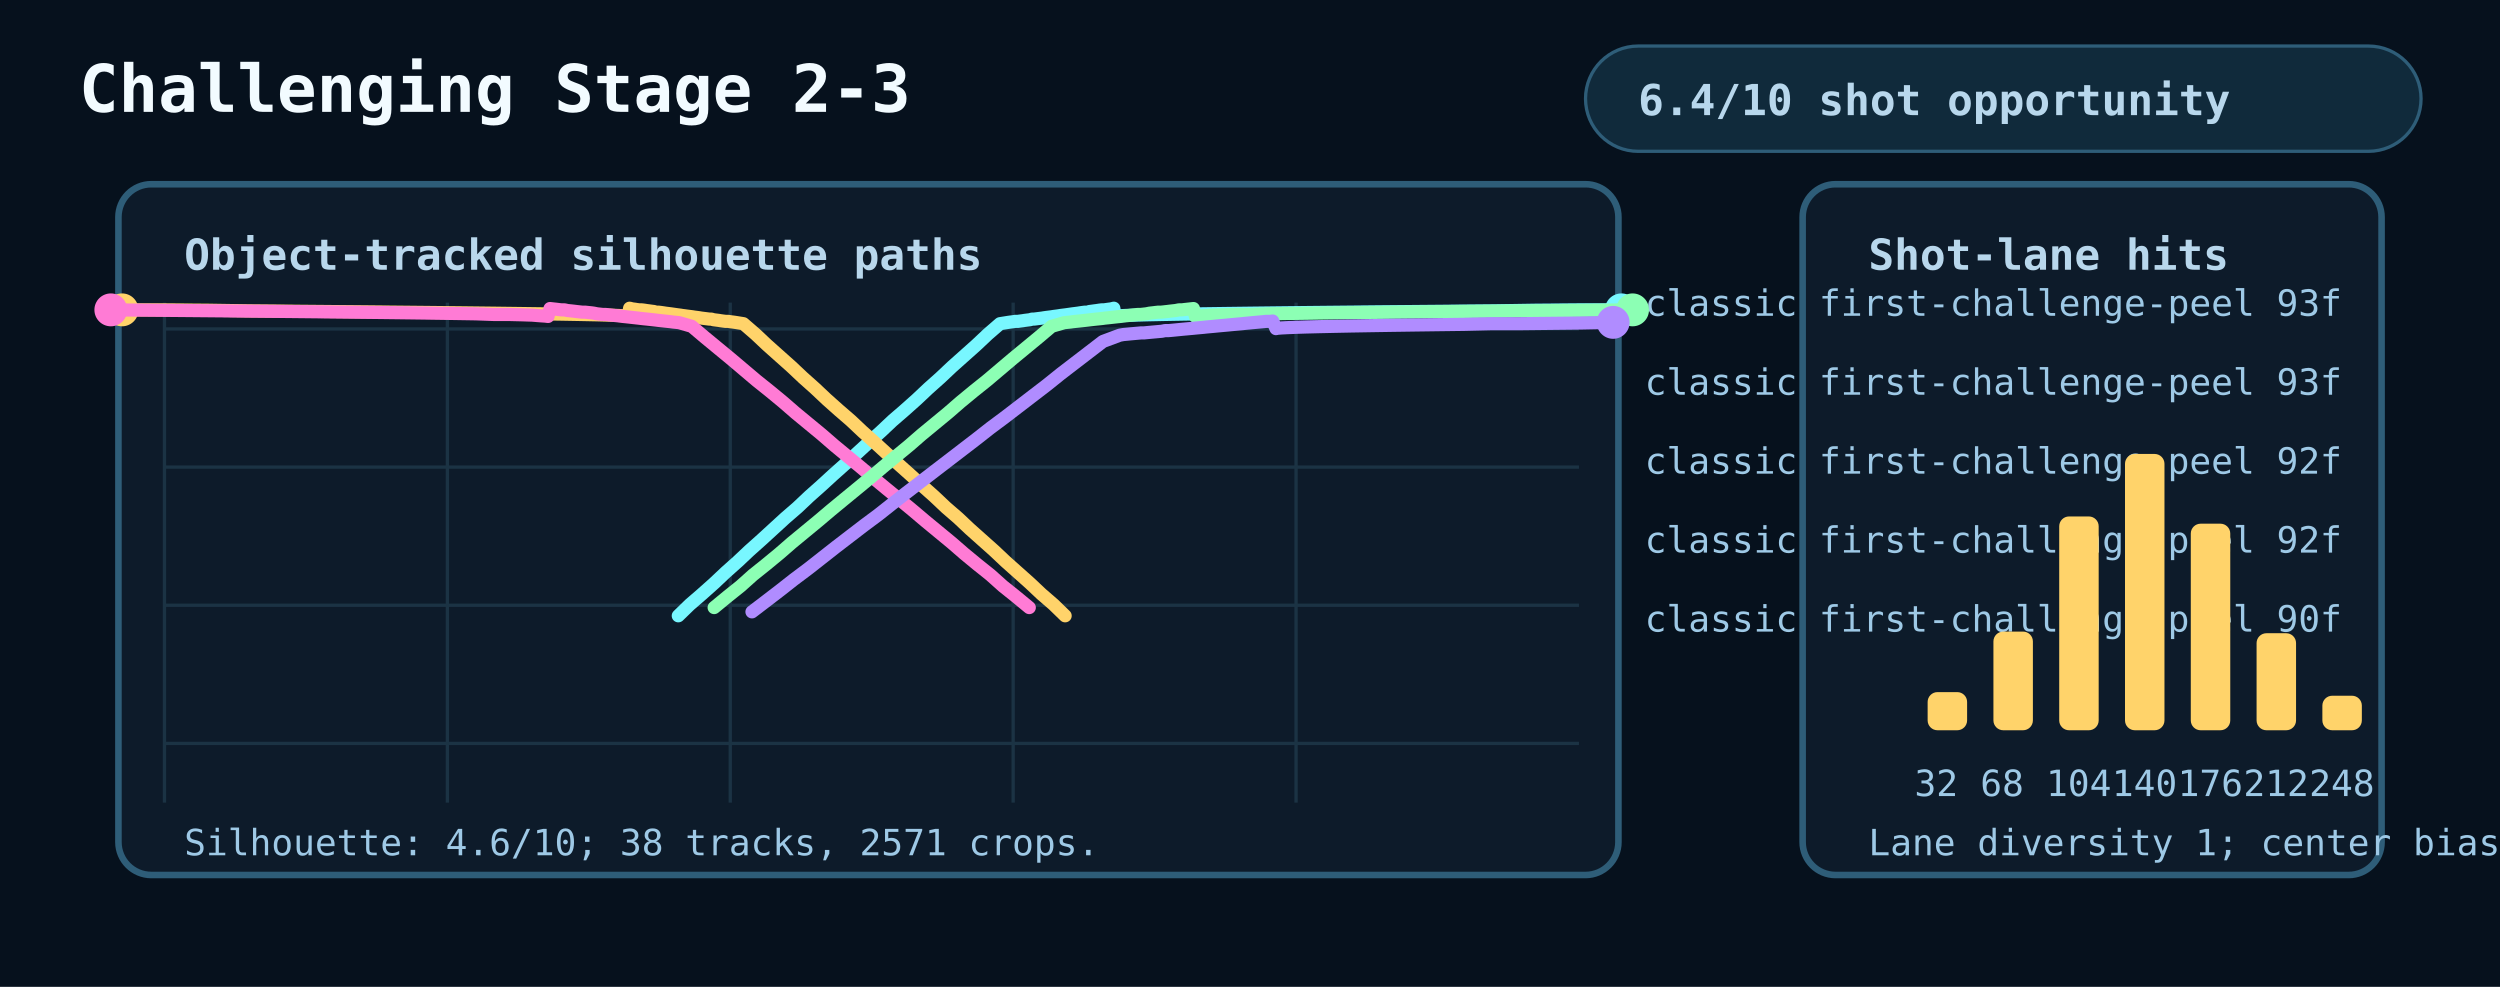
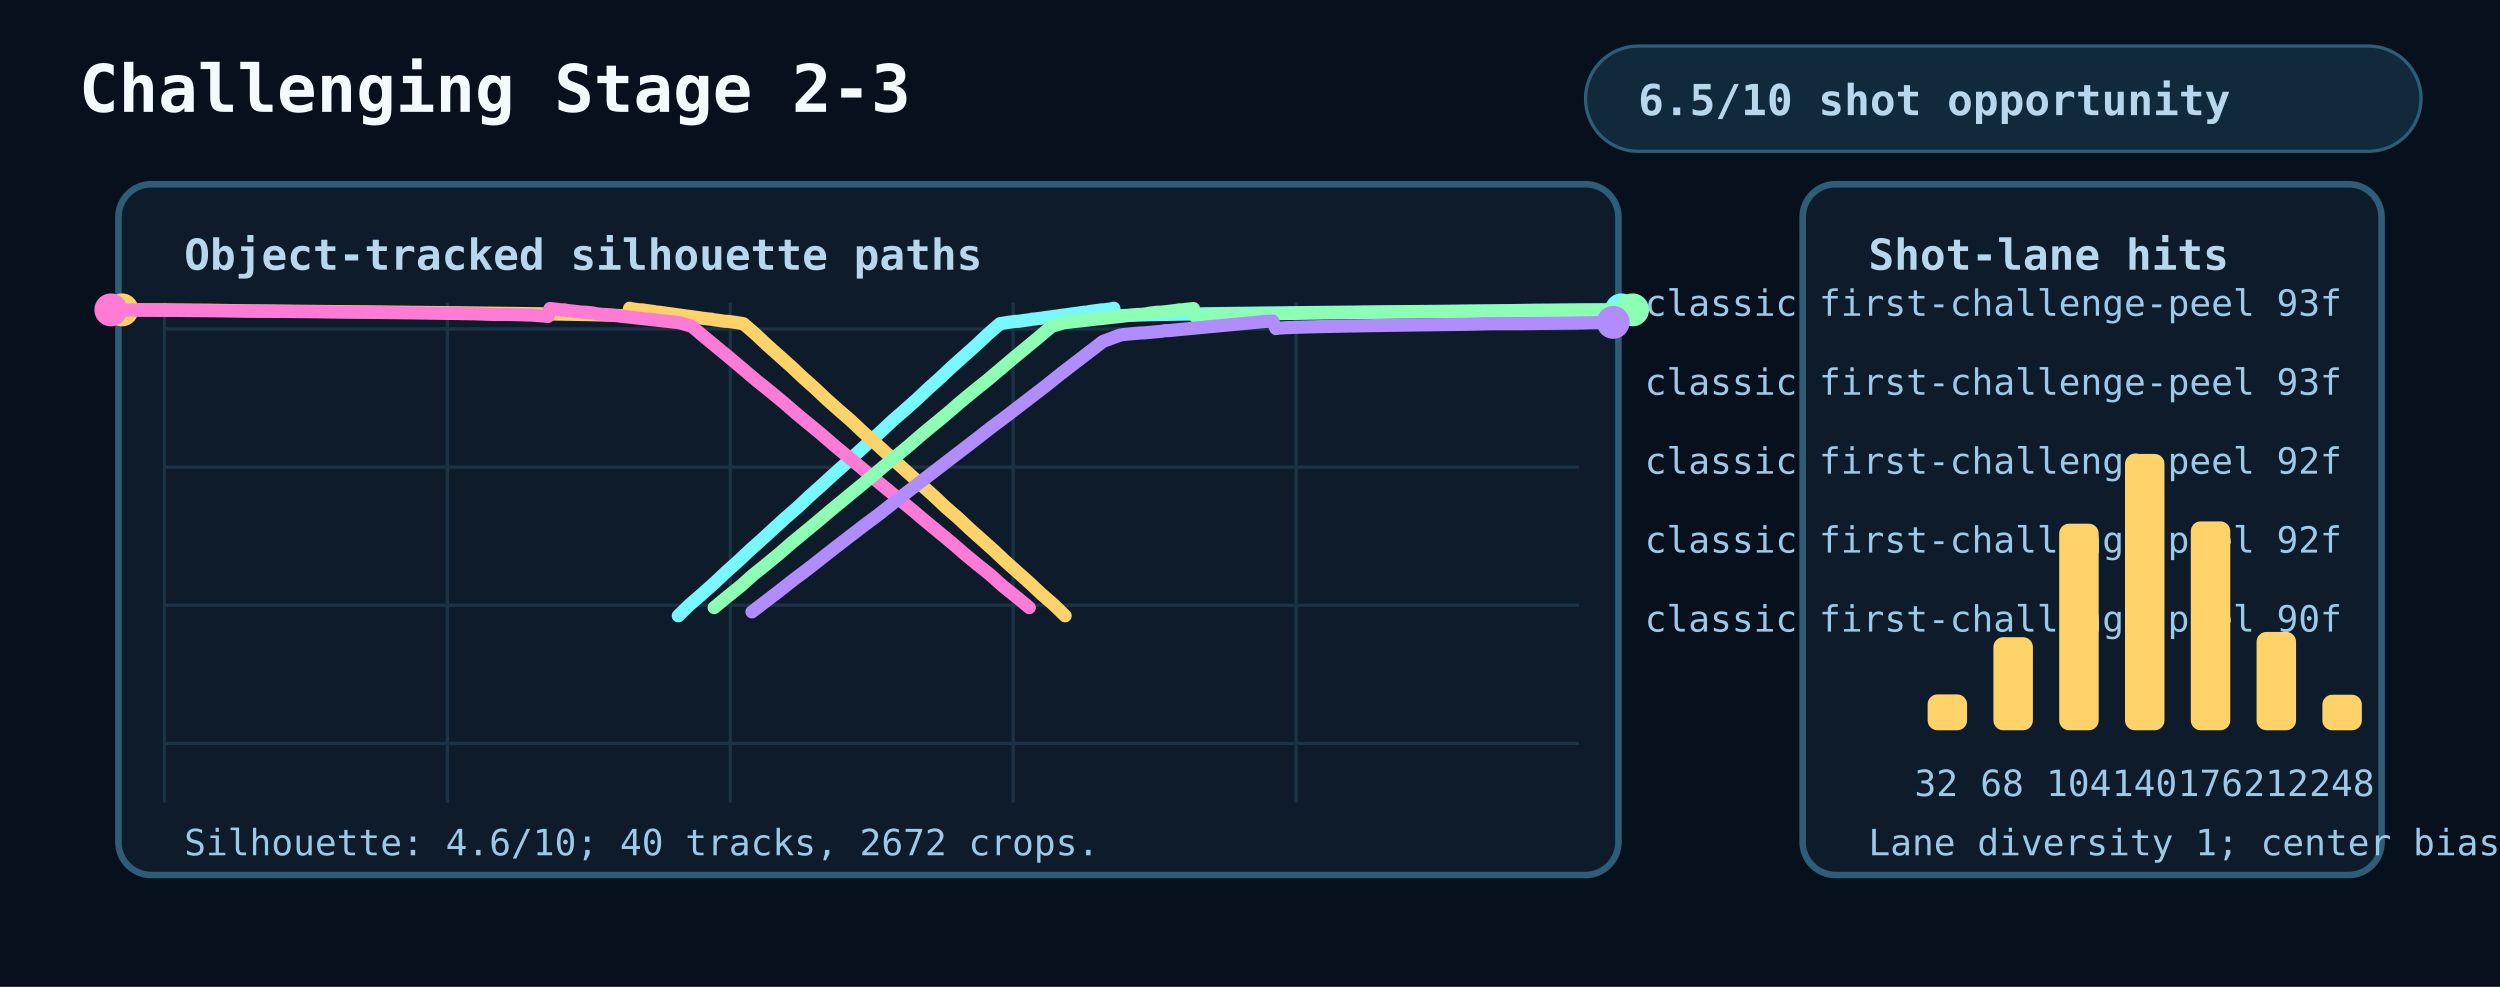
<svg xmlns="http://www.w3.org/2000/svg" width="760" height="300" viewBox="0 0 760 300" role="img" aria-labelledby="title desc">
  <style>
    .bg{fill:#06111d}.panel{fill:#0d1b2a;stroke:#2e5d78;stroke-width:2}.grid{stroke:#1b3344;stroke-width:1}.text{fill:#f2fbff;font:700 20px ui-monospace,Menlo,monospace}.small{fill:#b8d7ec;font:700 13px ui-monospace,Menlo,monospace}.tiny{fill:#9ec9e6;font:11px ui-monospace,Menlo,monospace}.pill{fill:#102a3b;stroke:#2e5d78}
  </style>
  <rect class="bg" x="0" y="0" width="760" height="300" />
  <text class="text" x="24" y="34">Challenging Stage 2-3</text>
  <rect class="pill" x="482" y="14" width="254" height="32" rx="16" />
-   <text class="small" x="498" y="35">6.4/10 shot opportunity</text>
+   <text class="small" x="498" y="35">6.5/10 shot opportunity</text>
  <rect class="panel" x="36" y="56" width="456" height="210" rx="10" />
  <rect class="panel" x="548" y="56" width="176" height="210" rx="10" />
  <text class="small" x="56" y="82">Object-tracked silhouette paths</text>
  <text class="small" x="568" y="82">Shot-lane hits</text>
  <line class="grid" x1="50" y1="92" x2="50" y2="244" />
  <line class="grid" x1="136" y1="92" x2="136" y2="244" />
  <line class="grid" x1="222" y1="92" x2="222" y2="244" />
  <line class="grid" x1="308" y1="92" x2="308" y2="244" />
  <line class="grid" x1="394" y1="92" x2="394" y2="244" />
  <line class="grid" x1="50" y1="100" x2="480" y2="100" />
  <line class="grid" x1="50" y1="142" x2="480" y2="142" />
  <line class="grid" x1="50" y1="184" x2="480" y2="184" />
  <line class="grid" x1="50" y1="226" x2="480" y2="226" />
  <polyline points="492.9,94.2 479.7,94.2 466.8,94.3 454.2,94.5 442.1,94.6 430.4,94.7 419.2,94.8 408.6,94.9 398.6,95 389.2,95.1 380.6,95.2 372.7,95.3 365.4,95.4 359.1,95.5 353.6,95.6 348.8,95.7 345,95.8 342.1,95.9 340.1,96 339,96.1 338.6,93.7 337.8,93.9 337,94 336.3,94.1 335.6,94.2 334.9,94.2 334.1,94.3 333.5,94.4 332.7,94.5 332,94.6 331.2,94.7 330.6,94.9 329.8,94.9 329,95 328.3,95.1 327.7,95.2 326.9,95.3 326.1,95.4 325.4,95.5 324.7,95.6 324,95.7 323.2,95.8 322.4,95.9 321.8,96 321.1,96.1 320.3,96.2 319.7,96.3 318.9,96.4 318.1,96.5 317.4,96.6 316.8,96.7 316,96.8 315.2,96.9 314.4,97 313.8,97 313.1,97.2 312.3,97.3 311.5,97.4 310.9,97.5 310.1,97.6 309.4,97.7 308.6,97.7 308,97.8 307.2,97.9 306.5,98 304,98.4 300.3,101.6 296.8,104.9 293.1,108.2 289.4,111.5 285.9,114.8 282.2,118.1 278.7,121.4 275,124.7 271.3,127.9 267.8,131.2 264.1,134.5 260.5,137.8 256.9,141.1 253.2,144.4 249.6,147.7 246,150.9 242.4,154.3 238.7,157.5 235.1,160.8 231.5,164.1 227.8,167.4 224.3,170.7 220.6,174 217.1,177.3 213.4,180.6 209.7,183.8 206.2,187.2" fill="none" stroke="#78f7ff" stroke-width="4" stroke-linecap="round" stroke-linejoin="round" />
  <circle cx="492.9" cy="94.2" r="5" fill="#78f7ff" />
  <text class="tiny" x="500" y="96" fill="#78f7ff">classic first-challenge-peel 93f</text>
  <polyline points="37.1,94.2 50.3,94.2 63.2,94.3 75.8,94.5 87.9,94.6 99.6,94.7 110.8,94.8 121.4,94.9 131.4,95 140.8,95.1 149.4,95.2 157.3,95.3 164.6,95.4 170.9,95.5 176.4,95.6 181.2,95.7 185,95.8 187.9,95.9 189.9,96 191,96.1 191.4,93.7 192.2,93.9 193,94 193.6,94.1 194.4,94.2 195.1,94.2 195.9,94.3 196.5,94.4 197.3,94.5 198,94.6 198.8,94.7 199.4,94.9 200.2,94.9 201,95 201.7,95.1 202.3,95.2 203.1,95.3 203.9,95.4 204.6,95.5 205.3,95.6 206,95.7 206.8,95.8 207.4,95.9 208.2,96 208.9,96.1 209.7,96.2 210.5,96.3 211.1,96.4 211.9,96.5 212.6,96.6 213.2,96.7 214,96.8 214.8,96.9 215.6,97 216.2,97 216.9,97.2 217.7,97.3 218.5,97.4 219.1,97.5 219.8,97.6 220.6,97.7 221.4,97.7 222,97.8 222.8,97.9 223.5,98 226,98.4 229.7,101.6 233.2,104.9 236.9,108.2 240.6,111.5 244.1,114.8 247.8,118.1 251.3,121.4 255,124.7 258.7,127.9 262.2,131.2 265.9,134.5 269.5,137.8 273.1,141.1 276.8,144.4 280.4,147.7 284,150.9 287.6,154.3 291.3,157.5 294.8,160.8 298.5,164.1 302.2,167.4 305.7,170.7 309.4,174 313.1,177.3 316.6,180.6 320.3,183.8 323.8,187.2" fill="none" stroke="#ffd36a" stroke-width="4" stroke-linecap="round" stroke-linejoin="round" />
  <circle cx="37.1" cy="94.2" r="5" fill="#ffd36a" />
  <text class="tiny" x="500" y="120" fill="#ffd36a">classic first-challenge-peel 93f</text>
  <polyline points="33.7,94.2 45.4,94.3 56.6,94.4 67.7,94.5 78.3,94.6 88.5,94.7 98.2,94.8 107.4,94.9 116.2,95 124.2,95.1 131.7,95.2 138.5,95.3 144.6,95.4 150.1,95.6 154.7,95.6 158.7,95.7 161.8,95.8 164.3,96 165.8,96.1 166.6,96.2 167.2,93.8 168.1,93.9 169,94 169.8,94.1 170.7,94.2 171.6,94.2 172.5,94.4 173.5,94.5 174.4,94.6 175.2,94.7 176.1,94.8 177,94.9 177.9,94.9 178.8,95 179.8,95.1 180.5,95.2 181.5,95.4 182.4,95.5 183.3,95.6 184.2,95.6 185,95.7 185.9,95.8 186.8,95.9 187.8,96 188.7,96.1 189.4,96.2 190.4,96.3 191.3,96.4 192.2,96.5 193.1,96.6 194,96.7 194.8,96.8 195.7,96.9 196.7,97 197.6,97.1 198.5,97.2 199.4,97.3 200.2,97.4 201.1,97.5 202,97.6 203,97.7 203.9,97.8 204.6,97.9 205.6,98 206.5,98.1 210.3,99.2 214.2,102.5 218.2,105.8 222.2,109.1 226.1,112.4 230,115.7 234,118.9 238,122.2 241.8,125.5 245.8,128.8 249.8,132.1 253.6,135.4 257.6,138.7 261.6,142 265.5,145.3 269.5,148.6 273.4,151.8 277.4,155.1 281.3,158.4 285.3,161.7 289.3,165 293.1,168.3 297.1,171.6 301.1,174.8 304.9,178.2 308.9,181.4 312.9,184.7" fill="none" stroke="#ff7bd5" stroke-width="4" stroke-linecap="round" stroke-linejoin="round" />
  <circle cx="33.7" cy="94.2" r="5" fill="#ff7bd5" />
  <text class="tiny" x="500" y="144" fill="#ff7bd5">classic first-challenge-peel 92f</text>
  <polyline points="496.3,94.2 484.6,94.3 473.2,94.4 462.3,94.5 451.7,94.6 441.5,94.7 431.8,94.8 422.6,94.9 413.8,95 405.8,95.1 398.3,95.2 391.5,95.3 385.4,95.4 379.9,95.6 375.3,95.6 371.3,95.7 368.2,95.8 365.7,96 364.2,96.1 363.4,96.2 362.8,93.8 361.9,93.9 361,94 360.1,94.1 359.3,94.2 358.4,94.2 357.4,94.4 356.5,94.5 355.6,94.6 354.8,94.7 353.9,94.8 353,94.9 352.1,94.9 351.2,95 350.4,95.1 349.5,95.2 348.5,95.4 347.6,95.5 346.7,95.6 345.8,95.6 345,95.7 344.1,95.8 343.2,95.9 342.2,96 341.3,96.1 340.6,96.2 339.6,96.3 338.7,96.4 337.8,96.5 336.9,96.6 335.9,96.7 335.2,96.8 334.3,96.9 333.3,97 332.4,97.1 331.5,97.2 330.7,97.3 329.8,97.4 328.9,97.5 328,97.6 327,97.7 326.1,97.8 325.4,97.9 324.4,98 323.5,98.1 319.7,99.2 315.8,102.5 311.8,105.8 307.8,109.1 303.9,112.4 300,115.7 296,118.9 292,122.2 288.2,125.5 284.2,128.8 280.2,132.1 276.4,135.4 272.4,138.7 268.4,142 264.5,145.3 260.5,148.6 256.6,151.8 252.6,155.1 248.7,158.4 244.7,161.7 240.7,165 236.9,168.3 232.9,171.6 228.9,174.8 225.1,178.2 221.1,181.4 217.1,184.7" fill="none" stroke="#8cffb4" stroke-width="4" stroke-linecap="round" stroke-linejoin="round" />
  <circle cx="496.3" cy="94.2" r="5" fill="#8cffb4" />
  <text class="tiny" x="500" y="168" fill="#8cffb4">classic first-challenge-peel 92f</text>
  <polyline points="490.4,98 480.6,98.2 471.2,98.3 462.2,98.4 453.4,98.4 445,98.6 437.2,98.7 429.8,98.8 422.9,98.9 416.6,99 410.7,99.1 405.7,99.2 401.1,99.3 397.2,99.4 394,99.5 391.4,99.6 389.5,99.7 388.3,99.8 387.9,99.9 386.9,97.6 386,97.7 384.9,97.7 383.9,97.8 382.8,97.9 381.7,98 380.6,98.1 379.6,98.2 378.5,98.3 377.6,98.4 376.5,98.5 375.4,98.6 374.3,98.7 373.3,98.8 372.2,98.9 371.1,99 370,99.1 369,99.2 367.9,99.3 366.8,99.4 365.9,99.5 364.8,99.6 363.7,99.7 362.7,99.8 361.6,99.9 360.5,100 359.4,100.1 358.4,100.2 357.4,100.3 356.4,100.4 355.3,100.5 354.2,100.5 353.2,100.7 352.1,100.8 351,100.9 349.9,101 348.8,101.1 347.8,101.2 346.9,101.2 345.8,101.3 344.7,101.4 343.6,101.5 342.6,101.6 341.5,101.7 340.4,101.9 335.3,103.8 331,107.1 326.7,110.4 322.4,113.7 318.3,117 314,120.3 309.7,123.6 305.4,126.9 301.1,130.1 296.9,133.4 292.6,136.7 288.3,140 284,143.3 279.7,146.6 275.4,149.9 271.3,153.1 267,156.5 262.7,159.7 258.4,163 254.1,166.3 249.9,169.6 245.7,172.9 241.3,176.2 237.1,179.5 232.8,182.8 228.6,186" fill="none" stroke="#b08cff" stroke-width="4" stroke-linecap="round" stroke-linejoin="round" />
  <circle cx="490.4" cy="98" r="5" fill="#b08cff" />
  <text class="tiny" x="500" y="192" fill="#b08cff">classic first-challenge-peel 90f</text>
-   <rect x="586" y="210.4" width="12" height="11.6" rx="3" fill="#ffd36a" />
+   <rect x="586" y="211.1" width="12" height="10.9" rx="3" fill="#ffd36a" />
  <text class="tiny" x="582" y="242">32</text>
-   <rect x="606" y="192" width="12" height="30" rx="3" fill="#ffd36a" />
+   <rect x="606" y="193.7" width="12" height="28.3" rx="3" fill="#ffd36a" />
  <text class="tiny" x="602" y="242">68</text>
-   <rect x="626" y="157" width="12" height="65" rx="3" fill="#ffd36a" />
+   <rect x="626" y="159.2" width="12" height="62.8" rx="3" fill="#ffd36a" />
  <text class="tiny" x="622" y="242">104</text>
  <rect x="646" y="138" width="12" height="84" rx="3" fill="#ffd36a" />
  <text class="tiny" x="642" y="242">140</text>
-   <rect x="666" y="159.2" width="12" height="62.8" rx="3" fill="#ffd36a" />
+   <rect x="666" y="158.5" width="12" height="63.5" rx="3" fill="#ffd36a" />
  <text class="tiny" x="662" y="242">176</text>
-   <rect x="686" y="192.5" width="12" height="29.5" rx="3" fill="#ffd36a" />
+   <rect x="686" y="192.1" width="12" height="29.9" rx="3" fill="#ffd36a" />
  <text class="tiny" x="682" y="242">212</text>
-   <rect x="706" y="211.5" width="12" height="10.5" rx="3" fill="#ffd36a" />
+   <rect x="706" y="211.2" width="12" height="10.8" rx="3" fill="#ffd36a" />
  <text class="tiny" x="702" y="242">248</text>
-   <text class="tiny" x="56" y="260">Silhouette: 4.6/10; 38 tracks, 2571 crops.</text>
-   <text class="tiny" x="568" y="260">Lane diversity 1; center bias 0.286.</text>
+   <text class="tiny" x="56" y="260">Silhouette: 4.6/10; 40 tracks, 2672 crops.</text>
+   <text class="tiny" x="568" y="260">Lane diversity 1; center bias 0.289.</text>
</svg>
